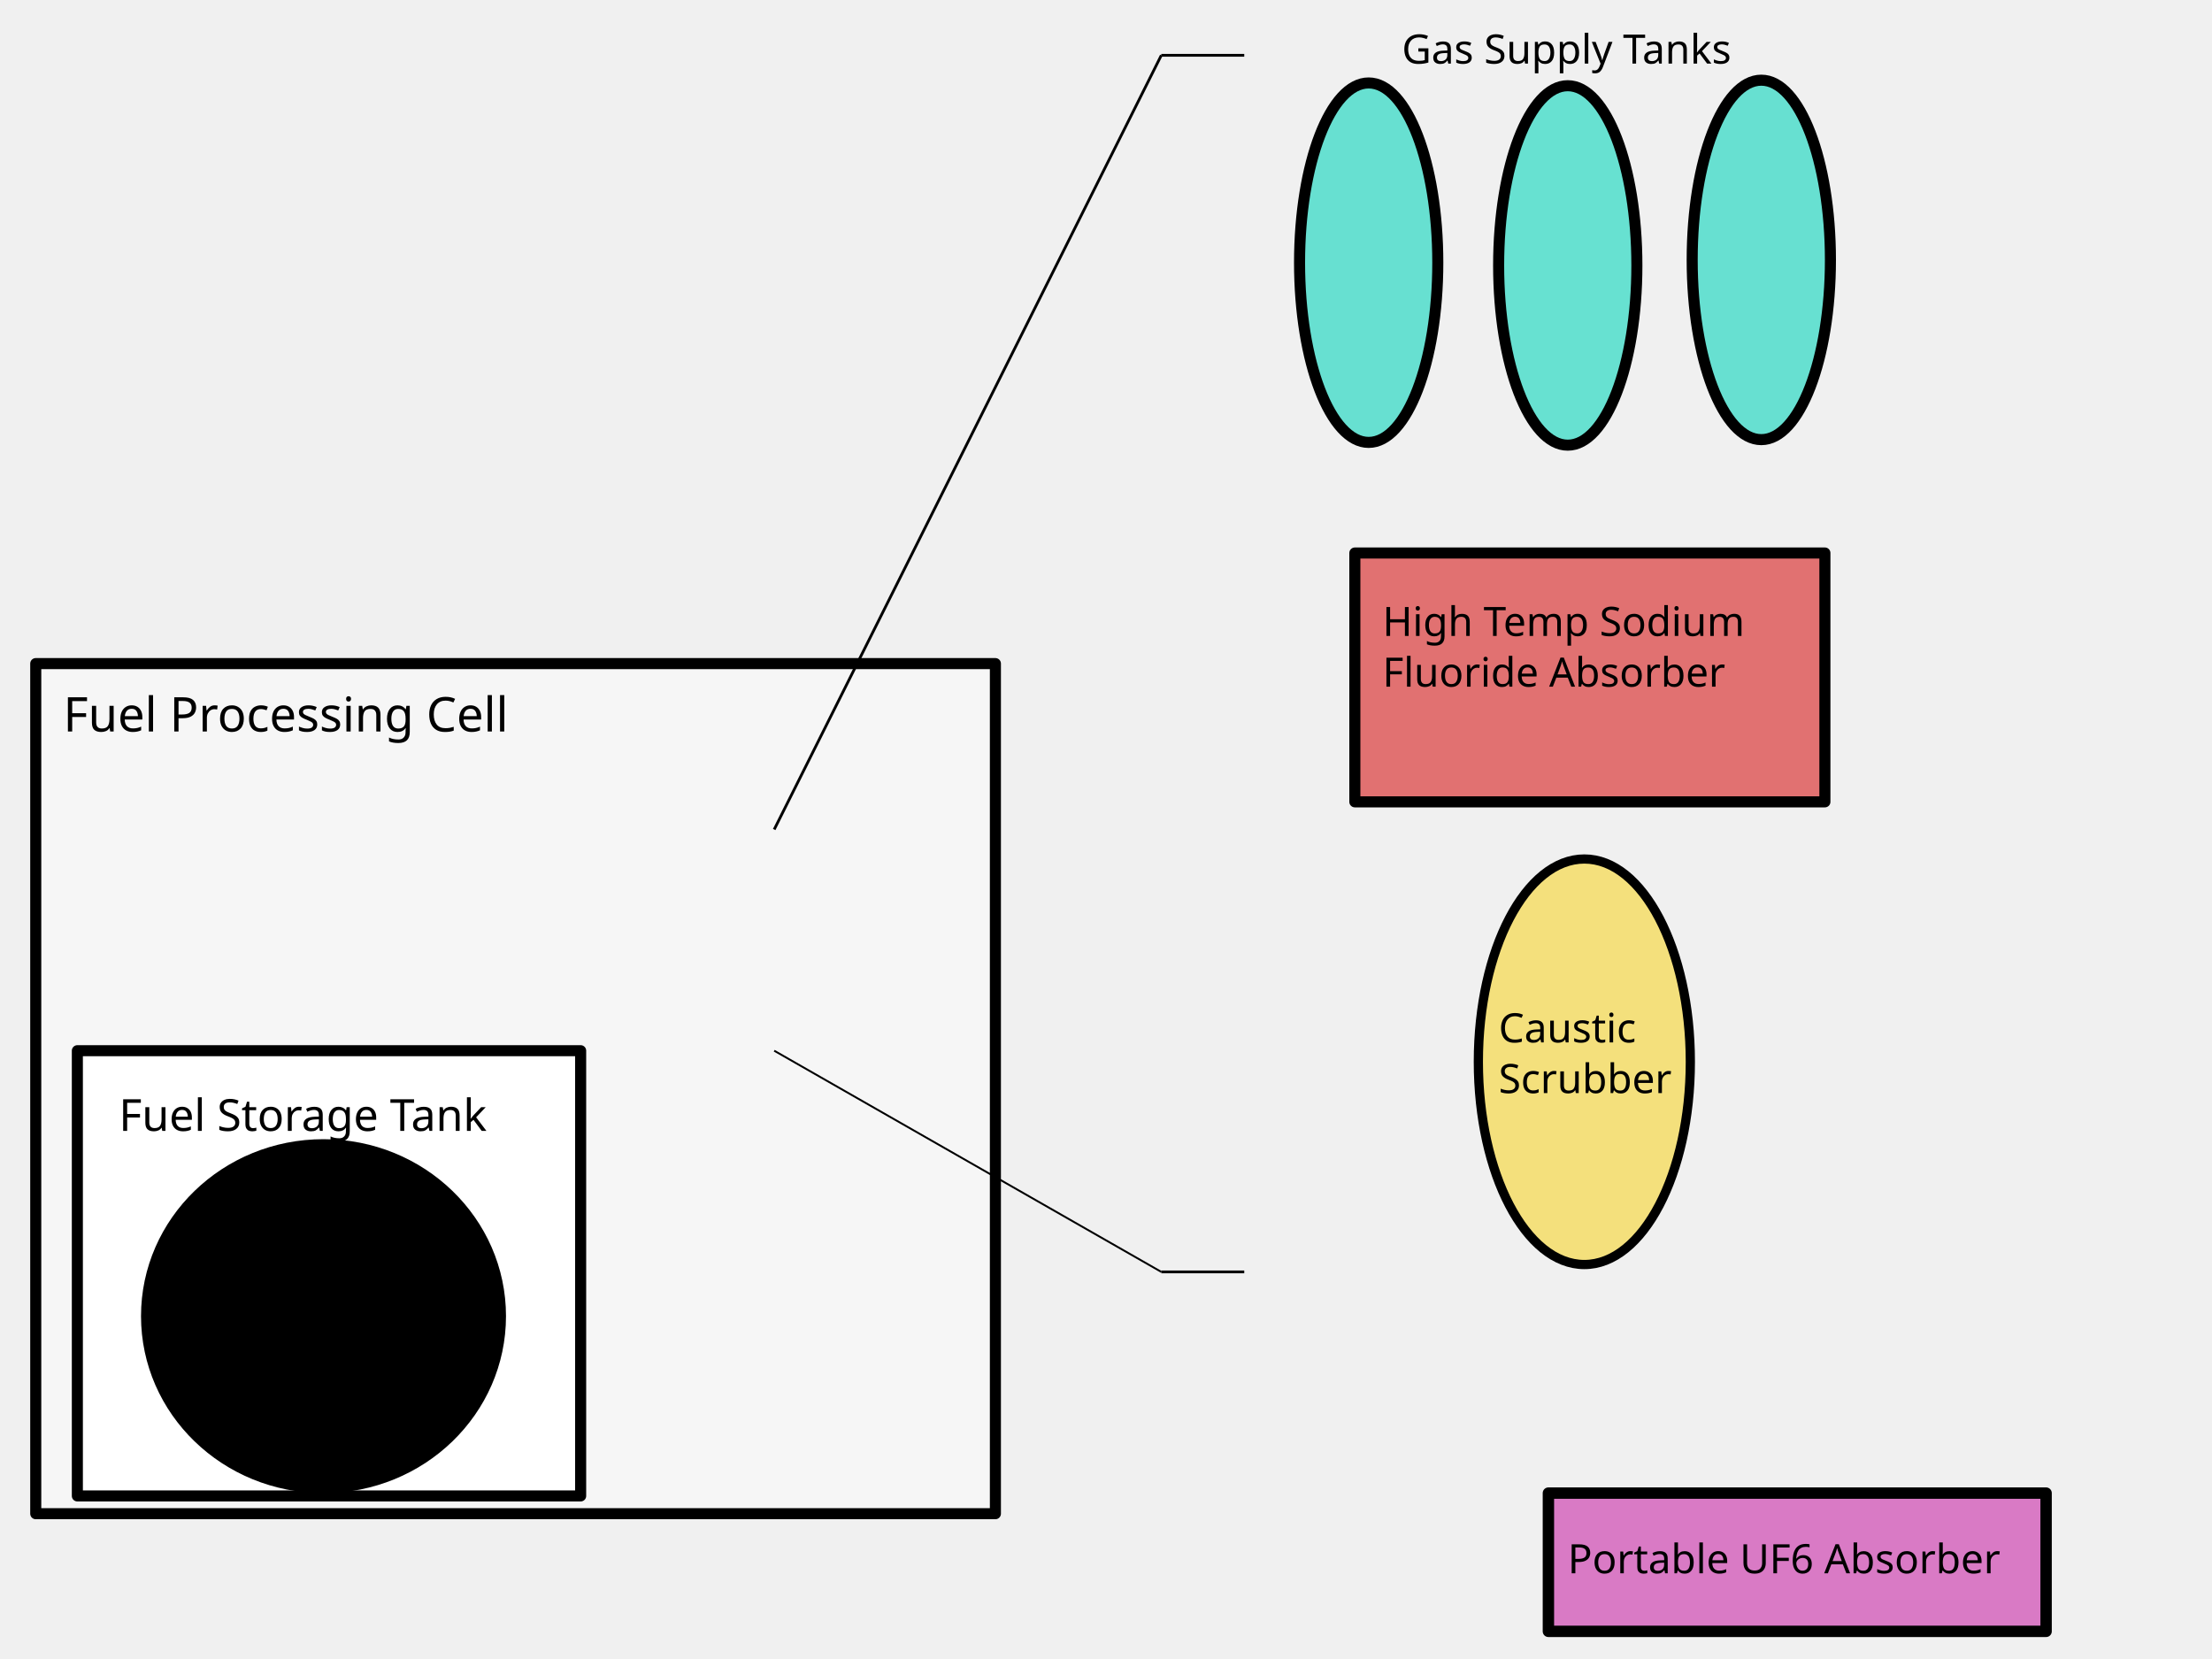
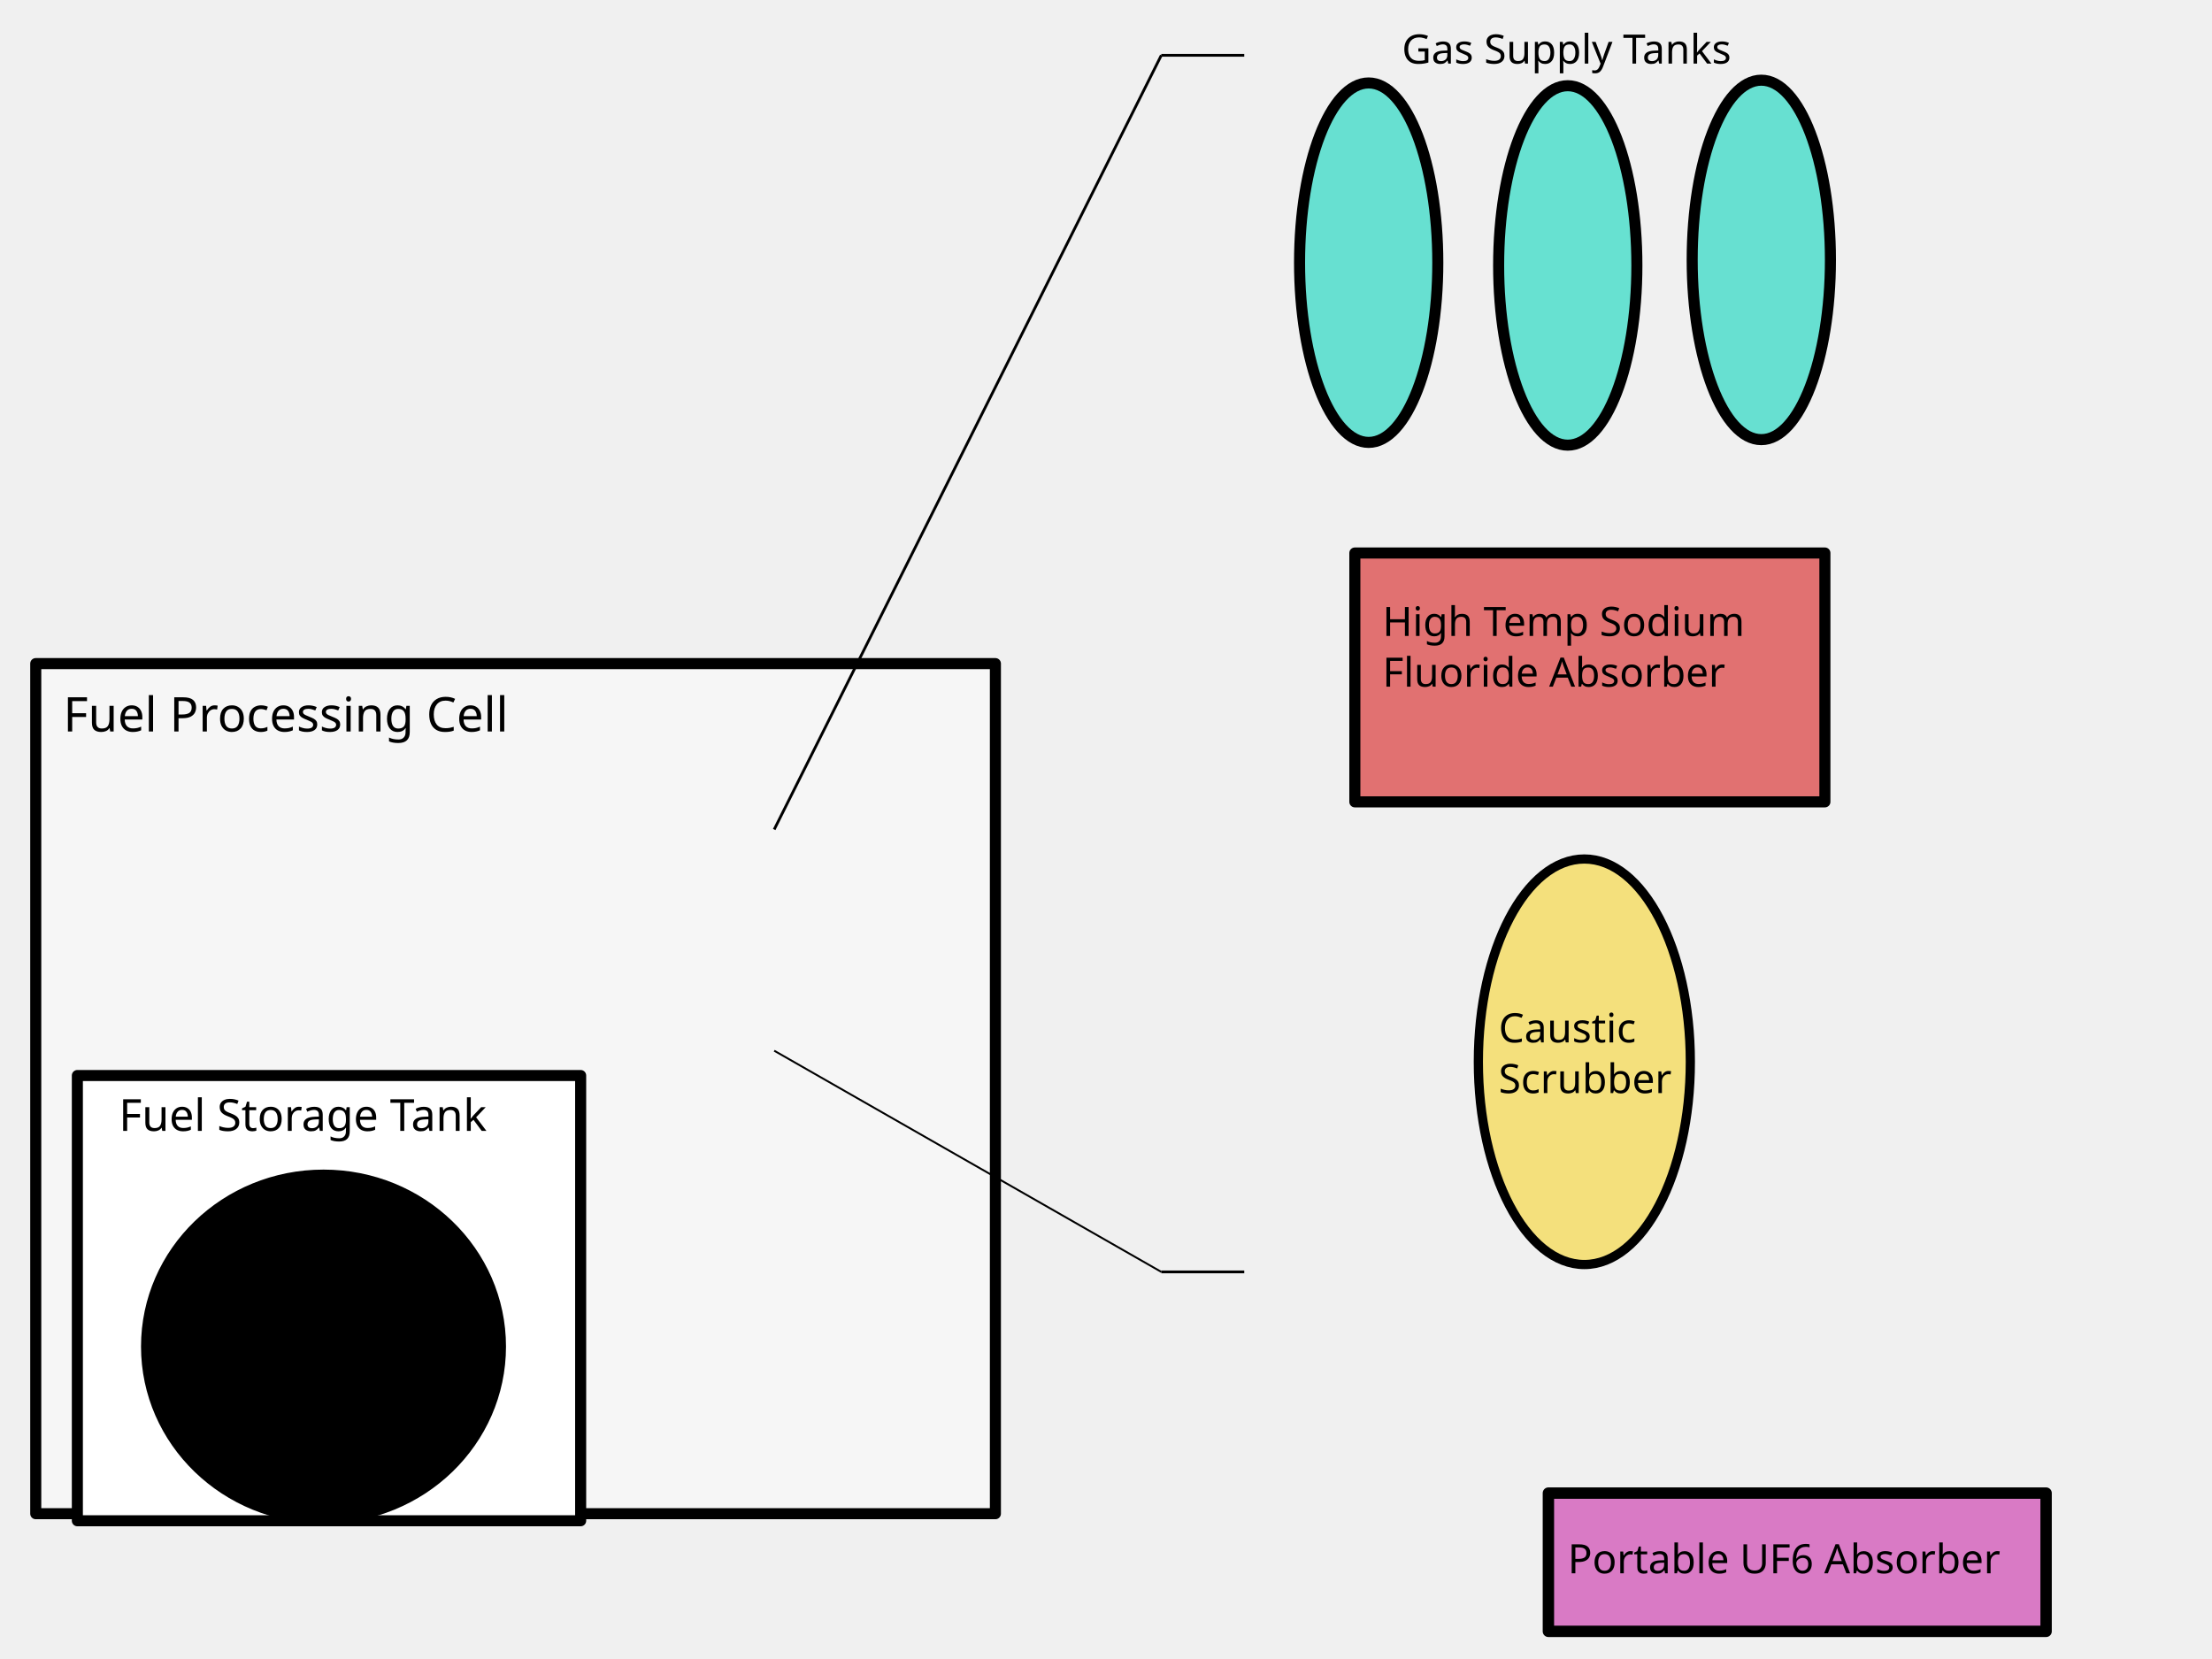
<svg xmlns="http://www.w3.org/2000/svg" xmlns:ns1="http://www.openswatchbook.org/uri/2009/osb" width="800px" height="600px" viewBox="0 0 800 600" version="1.1" id="SVGRoot">
  <defs id="defs3952">
    <linearGradient id="linearGradient10330" ns1:paint="solid">
      <stop style="stop-color:#f5d73a;stop-opacity:1;" offset="0" id="stop10328" />
    </linearGradient>
  </defs>
  <g id="layer1">
    <rect style="opacity:1;fill-opacity:0.392;fill-rule:nonzero;stroke:#000000;stroke-width:4;stroke-linejoin:round;stroke-miterlimit:4;stroke-dasharray:none;stroke-opacity:1;fill:#ffffff" id="rect7907" width="347.071" height="307.446" x="12.929" y="240" />
    <text xml:space="preserve" style="font-style:normal;font-weight:normal;font-size:40px;line-height:1.25;font-family:sans-serif;letter-spacing:0px;word-spacing:0px;fill:#000000;fill-opacity:1;stroke:none" x="22.875" y="264.562" id="text8716">
      <tspan id="tspan8714" x="22.875" y="264.562" style="font-size:17.333px">Fuel Processing Cell</tspan>
    </text>
-     <rect style="opacity:1;fill:#ffffff;fill-opacity:1;fill-rule:nonzero;stroke:#000000;stroke-width:4;stroke-linejoin:round;stroke-miterlimit:4;stroke-dasharray:none;stroke-opacity:1" id="rect8718" width="182.022" height="161.022" x="27.978" y="380" />
-     <ellipse style="opacity:1;fill:#000000;fill-opacity:1;fill-rule:nonzero;stroke:#000000;stroke-width:6;stroke-linejoin:round;stroke-miterlimit:4;stroke-dasharray:none;stroke-opacity:1" id="path8724" cx="117" cy="476" rx="63" ry="61" />
+     <rect style="opacity:1;fill:#ffffff;fill-opacity:1;fill-rule:nonzero;stroke:#000000;stroke-width:4;stroke-linejoin:round;stroke-miterlimit:4;stroke-dasharray:none;stroke-opacity:1" id="rect8718" width="182.022" height="161.022" x="27.978" y="388.978" />
+     <ellipse style="opacity:1;fill:#000000;fill-opacity:1;fill-rule:nonzero;stroke:#000000;stroke-width:6;stroke-linejoin:round;stroke-miterlimit:4;stroke-dasharray:none;stroke-opacity:1" id="path8724" cx="117" cy="487" rx="63" ry="61" />
    <text xml:space="preserve" style="font-style:normal;font-weight:normal;font-size:40px;line-height:1.25;font-family:sans-serif;letter-spacing:0px;word-spacing:0px;fill:#000000;fill-opacity:1;stroke:none" x="43" y="409" id="text8722">
      <tspan id="tspan8720" x="43" y="409" style="font-size:16px">Fuel Storage Tank</tspan>
    </text>
    <ellipse style="opacity:1;fill:#19d7bf;fill-opacity:0.638;fill-rule:nonzero;stroke:#000000;stroke-width:4;stroke-linejoin:round;stroke-miterlimit:4;stroke-dasharray:none;stroke-opacity:1" id="path8736" cx="495" cy="95" rx="25" ry="65" />
    <ellipse style="opacity:1;fill:#19d7bf;fill-opacity:0.64;fill-rule:nonzero;stroke:#000000;stroke-width:4;stroke-linejoin:round;stroke-miterlimit:4;stroke-dasharray:none;stroke-opacity:1" id="path8736-2" cx="567" cy="96" rx="25" ry="65" />
    <ellipse style="opacity:1;fill:#19d7bf;fill-opacity:0.639;fill-rule:nonzero;stroke:#000000;stroke-width:4;stroke-linejoin:round;stroke-miterlimit:4;stroke-dasharray:none;stroke-opacity:1" id="path8736-3" cx="637" cy="94" rx="25" ry="65" />
    <text xml:space="preserve" style="font-style:normal;font-weight:normal;font-size:40px;line-height:1;font-family:sans-serif;letter-spacing:0px;word-spacing:0px;fill:#000000;fill-opacity:1;stroke:none" x="507" y="23" id="text8781">
      <tspan x="507" y="23" style="font-size:14.667px;line-height:1" id="tspan8807">Gas Supply Tanks</tspan>
    </text>
    <rect style="opacity:1;fill:#d40000;fill-opacity:0.528;fill-rule:nonzero;stroke:#000000;stroke-width:4;stroke-linejoin:round;stroke-miterlimit:4;stroke-dasharray:none;stroke-opacity:1" id="rect8811" width="170" height="90" x="490" y="200" />
    <text xml:space="preserve" style="font-style:normal;font-weight:normal;font-size:14.667px;line-height:1.25;font-family:sans-serif;letter-spacing:0px;word-spacing:0px;fill:#000000;fill-opacity:1;stroke:none" x="500" y="230" id="text8815">
      <tspan id="tspan8813" x="500" y="230">High Temp Sodium</tspan>
      <tspan x="500" y="248.333" id="tspan8817">Fluoride Absorber</tspan>
    </text>
    <ellipse style="opacity:1;fill:#f5d73a;fill-opacity:0.639;fill-rule:nonzero;stroke:#000000;stroke-width:3.333;stroke-linejoin:round;stroke-miterlimit:4;stroke-dasharray:none;stroke-opacity:1" id="path8819" cx="573" cy="384" rx="38.334" ry="73.334" />
    <text xml:space="preserve" style="font-style:normal;font-weight:normal;font-size:14.667px;line-height:1.25;font-family:sans-serif;letter-spacing:0px;word-spacing:0px;fill:#000000;fill-opacity:1;stroke:none" x="542" y="377" id="text8823">
      <tspan id="tspan8821" x="542" y="377">Caustic</tspan>
      <tspan x="542" y="395.333" id="tspan8825">Scrubber</tspan>
    </text>
    <path style="fill:none;stroke:#000000;stroke-width:1px;stroke-linecap:butt;stroke-linejoin:miter;stroke-opacity:1" d="M 280,300 C 420,20 420,20 420,20" id="path8831" />
    <path style="fill:none;stroke:#000000;stroke-width:0.686px;stroke-linecap:butt;stroke-linejoin:miter;stroke-opacity:1" d="m 280,380 c 140,80 140,80 140,80" id="path8833" />
    <path style="fill:none;stroke:#000000;stroke-width:1px;stroke-linecap:butt;stroke-linejoin:miter;stroke-opacity:1" d="m 420,20 c 30,0 30,0 30,0" id="path8835" />
    <path style="fill:none;stroke:#000000;stroke-width:1px;stroke-linecap:butt;stroke-linejoin:miter;stroke-opacity:1" d="m 420,460 c 30,0 30,0 30,0" id="path8837" />
    <rect style="opacity:1;fill:#ca2ba8;fill-opacity:0.594;fill-rule:nonzero;stroke:#000000;stroke-width:4.116;stroke-linejoin:round;stroke-miterlimit:4;stroke-dasharray:none;stroke-opacity:1" id="rect8841" width="180" height="50" x="560" y="540" />
    <text xml:space="preserve" style="font-style:normal;font-weight:normal;font-size:14.667px;line-height:1.25;font-family:sans-serif;letter-spacing:0px;word-spacing:0px;fill:#000000;fill-opacity:1;stroke:none" x="567" y="569" id="text8845">
      <tspan id="tspan8843" x="567" y="569">Portable UF6 Absorber</tspan>
    </text>
  </g>
</svg>
